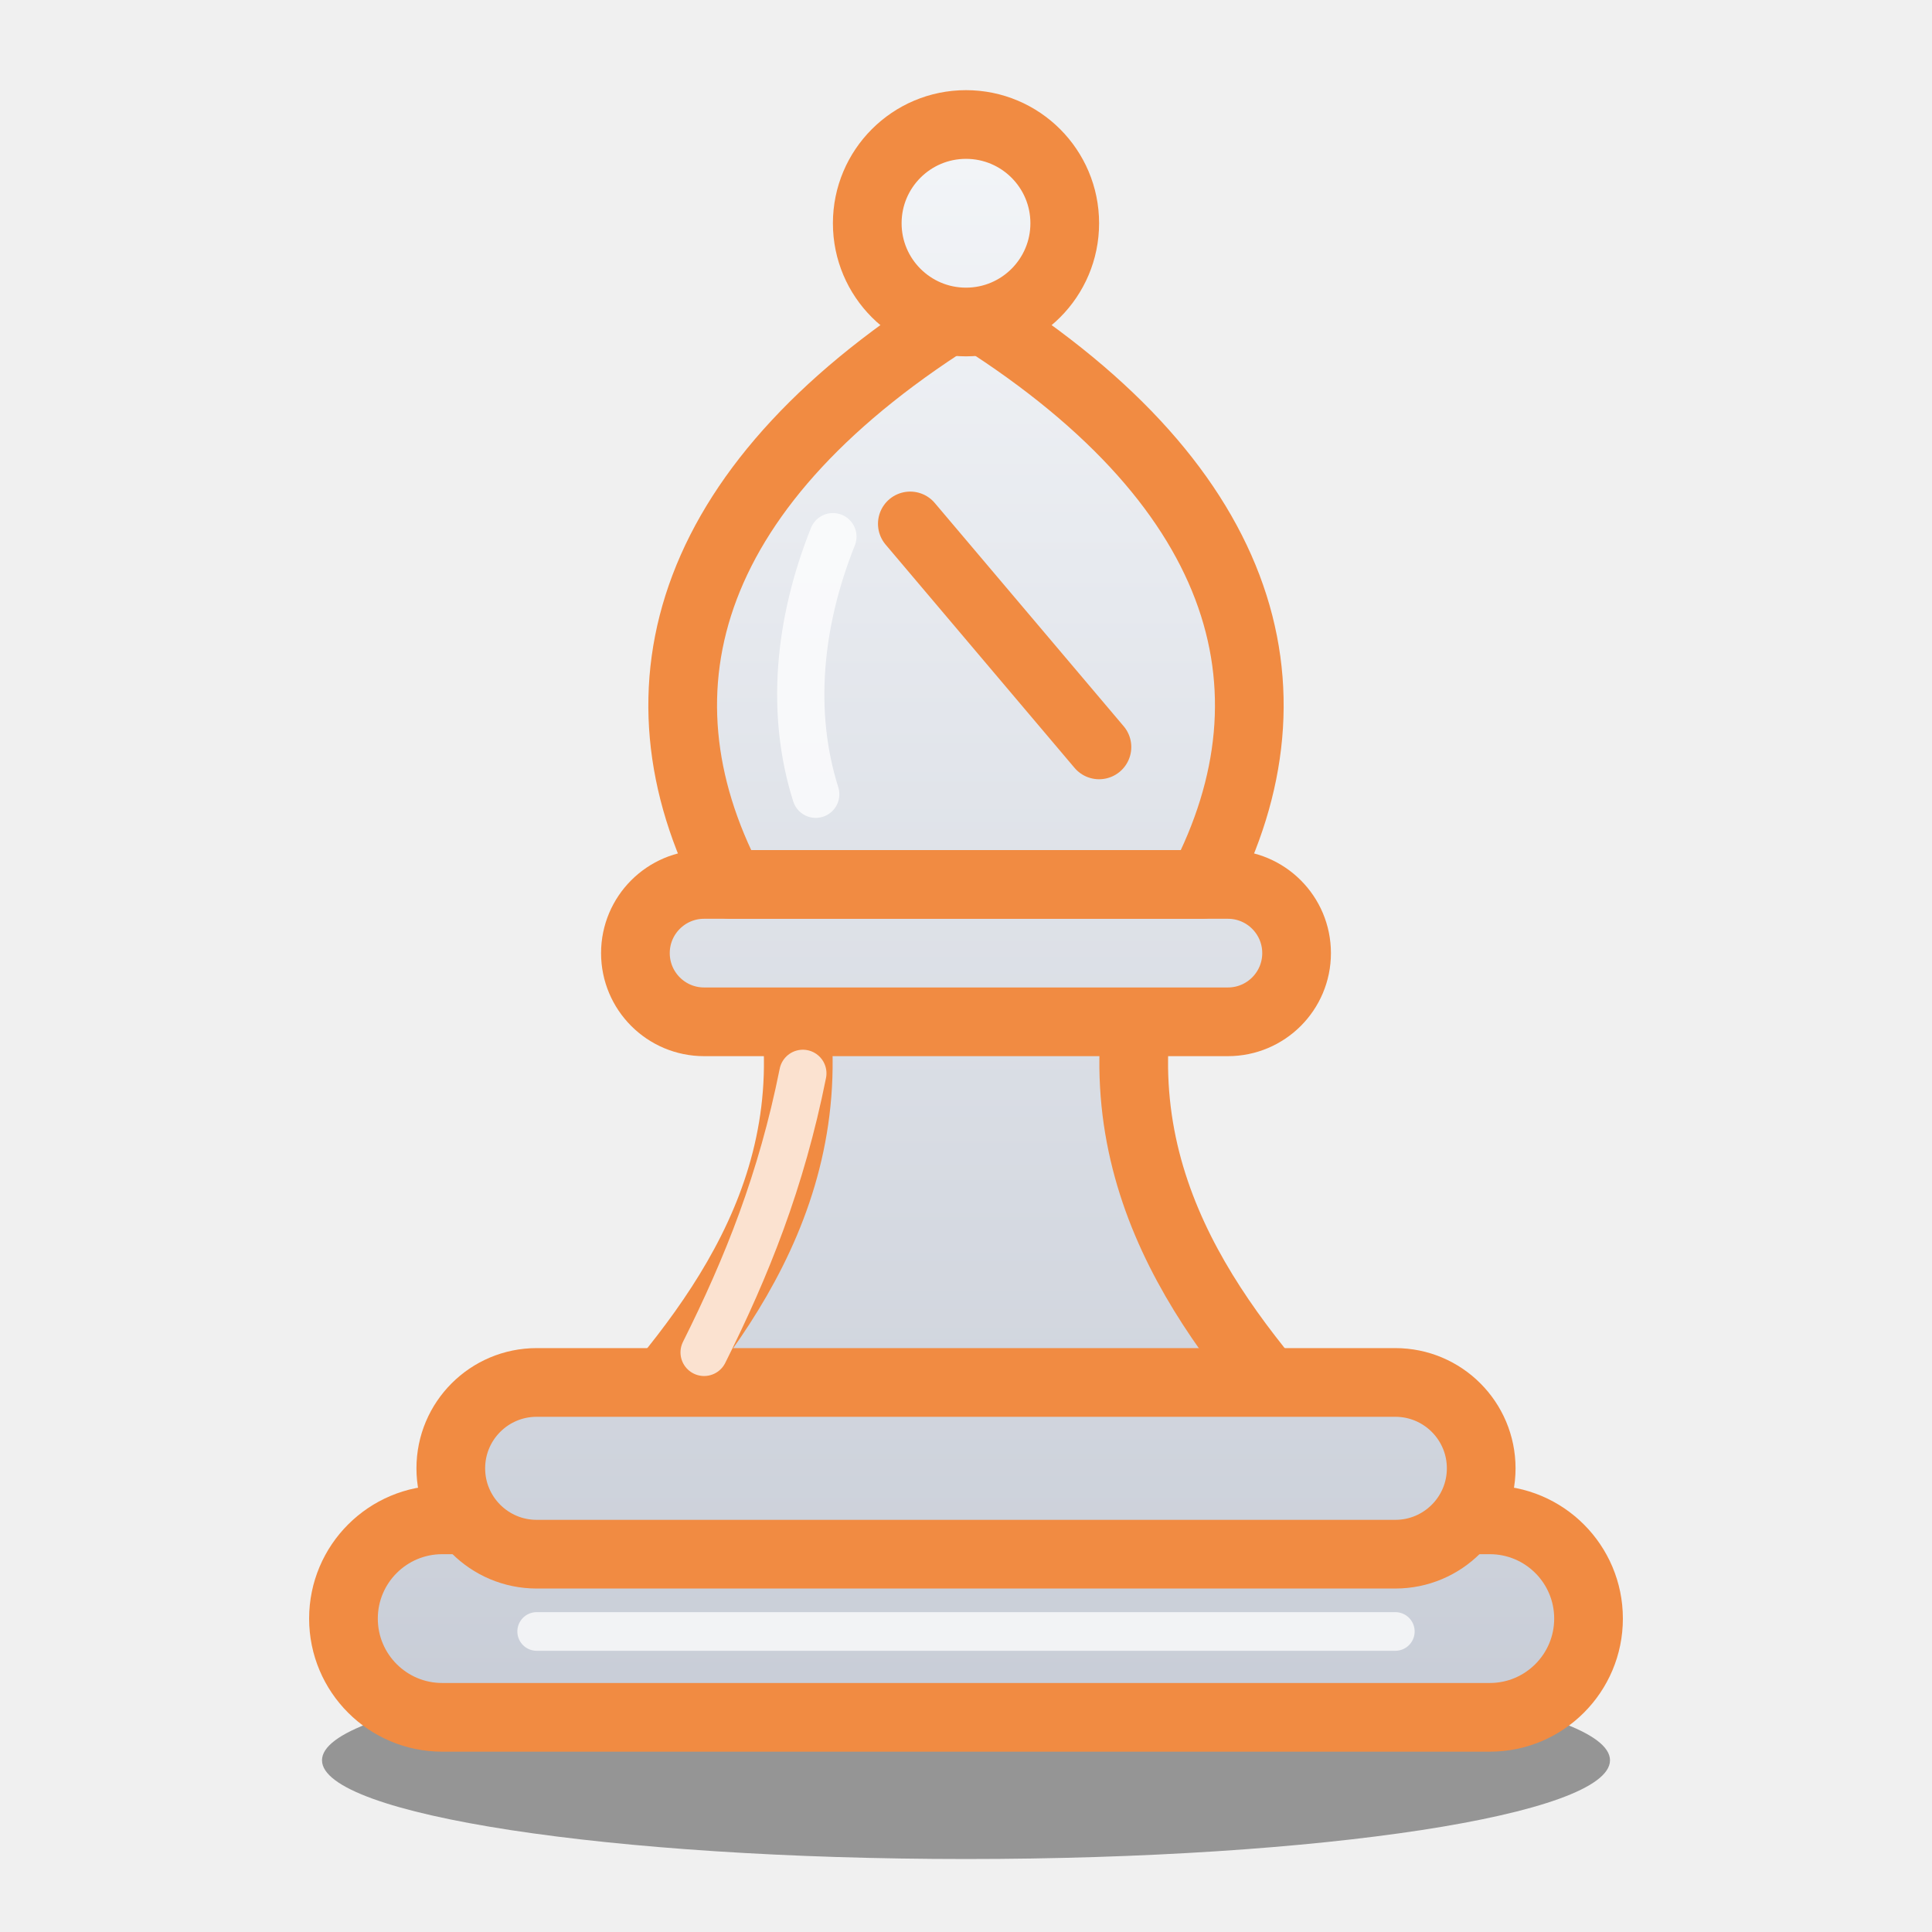
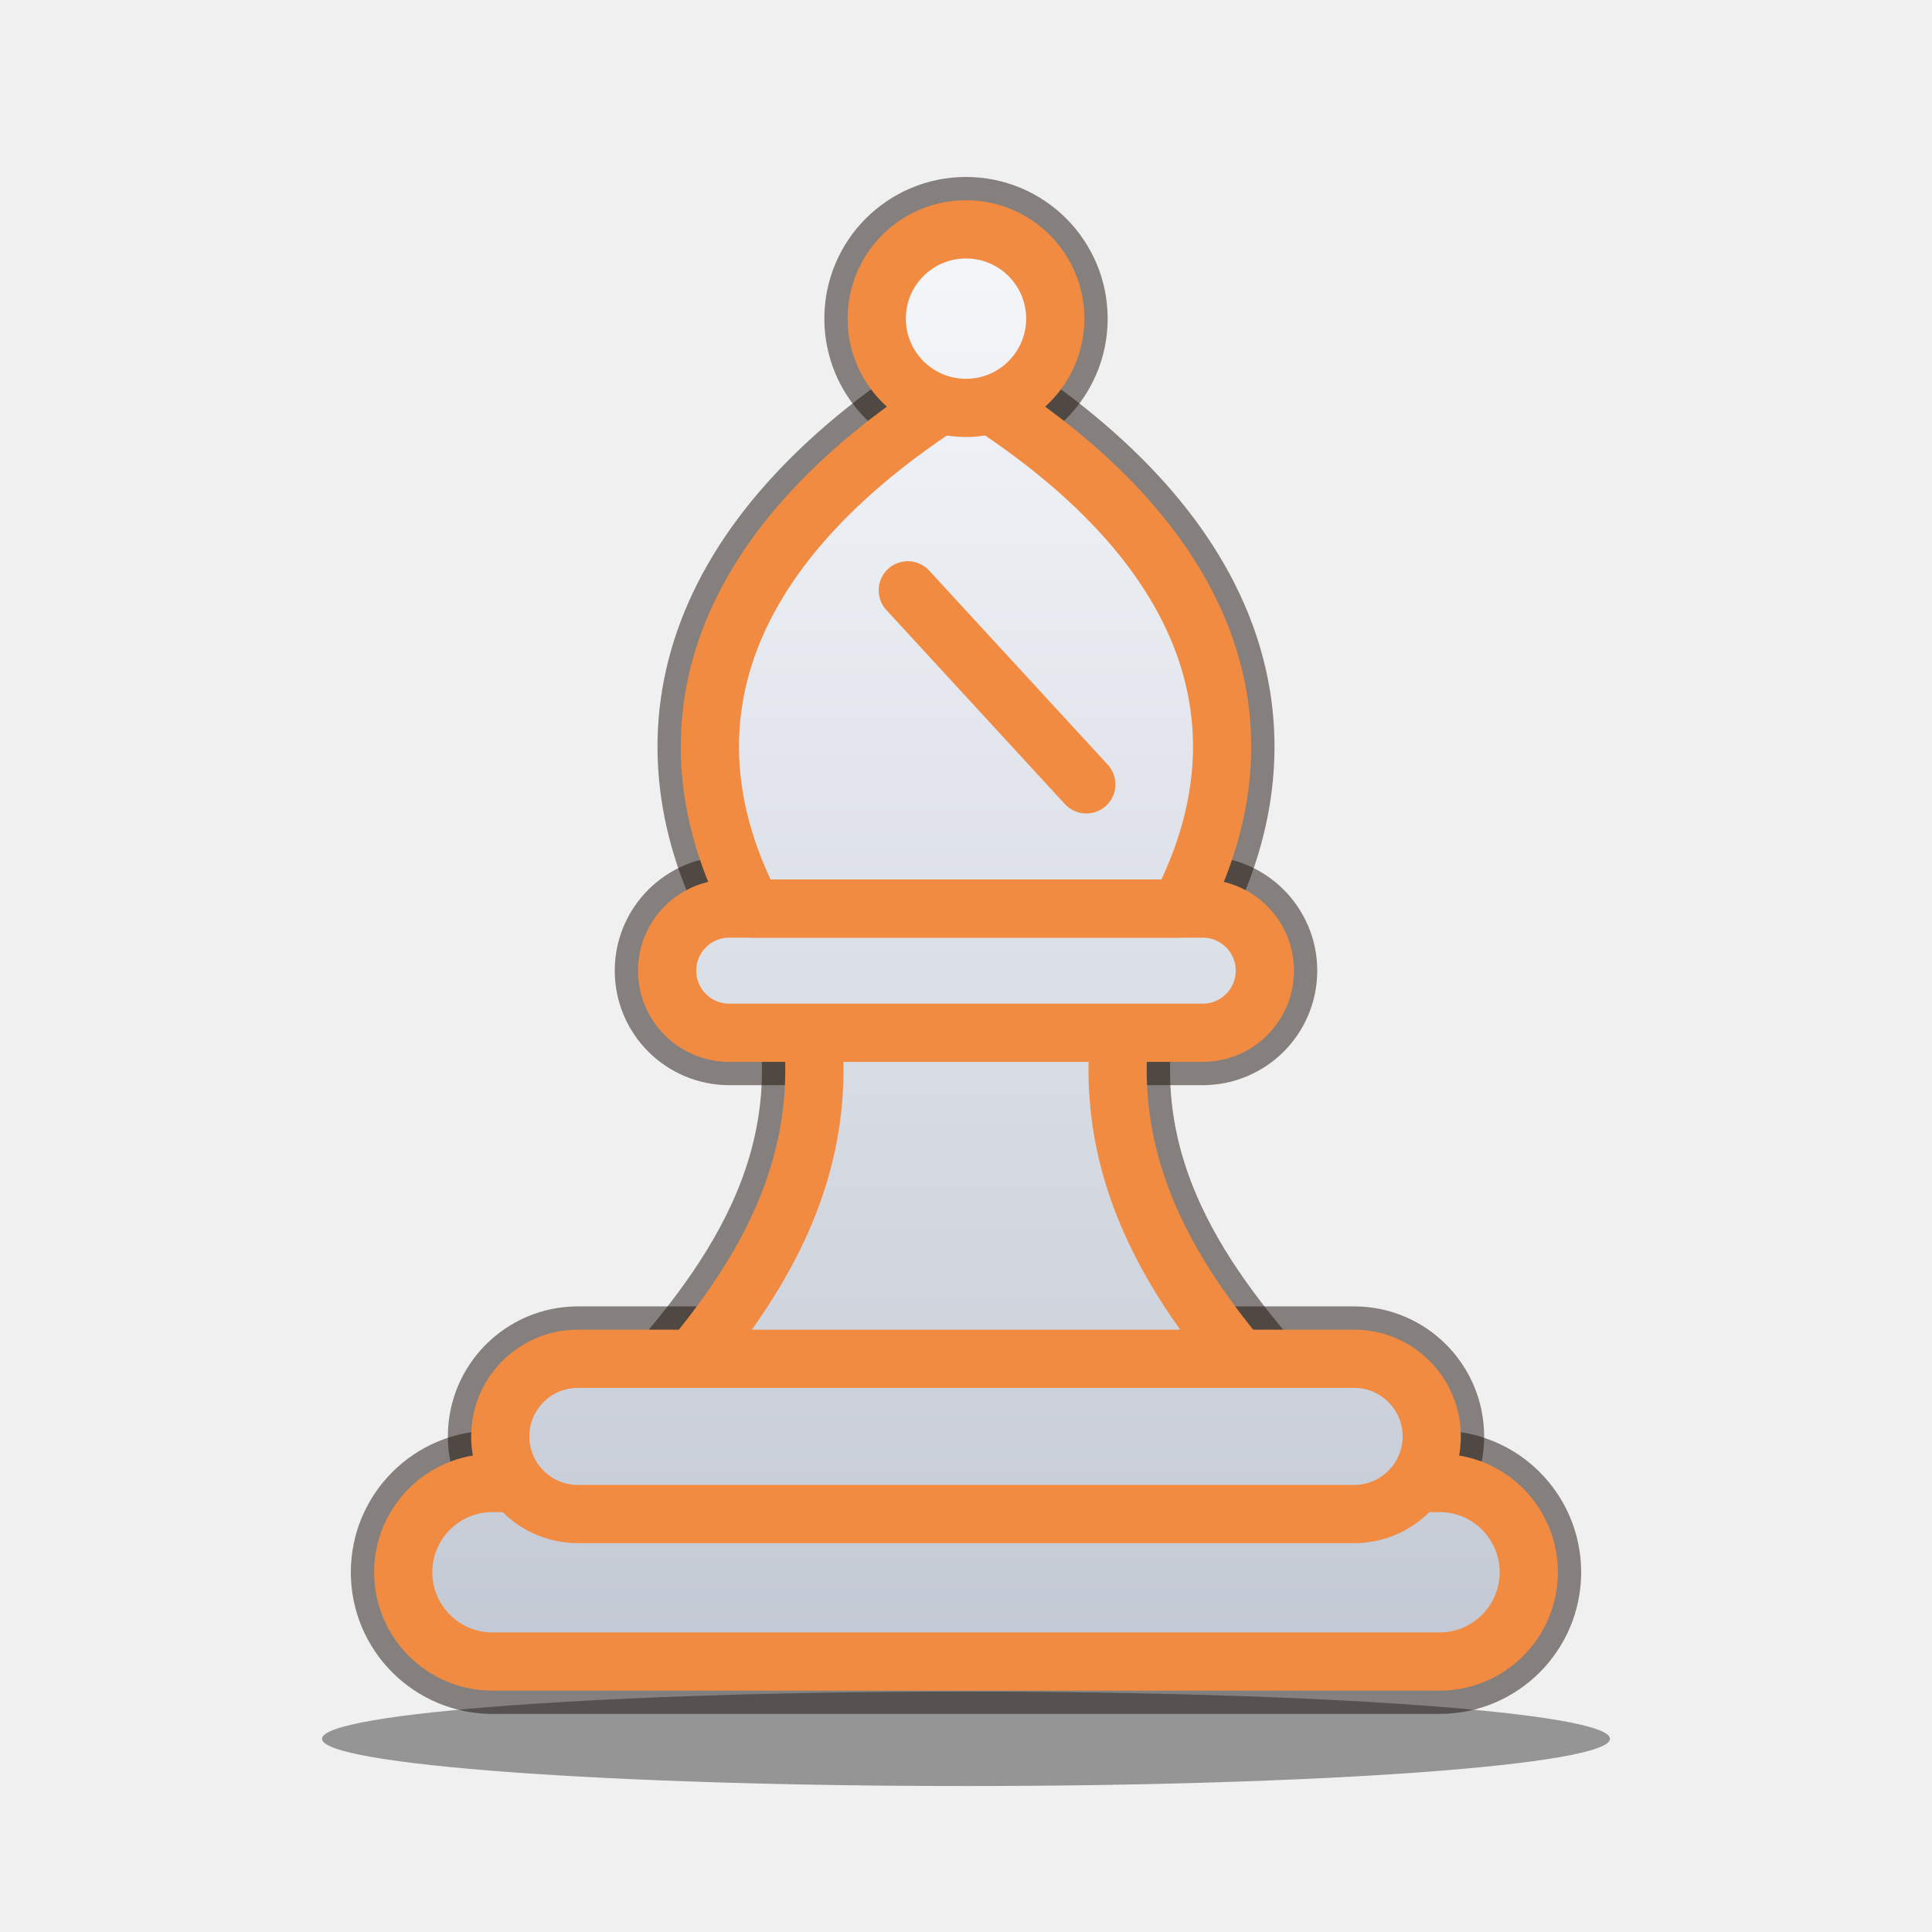
<svg xmlns="http://www.w3.org/2000/svg" viewBox="0 0 45 45">
  <defs>
-     <linearGradient id="cw-wB" gradientUnits="userSpaceOnUse" x1="0" y1="2" x2="0" y2="40">
-       <stop offset="0" stop-color="#f4f6f9" />
-       <stop offset="1" stop-color="#c8cdd7" />
+     <linearGradient id="cwB" gradientUnits="userSpaceOnUse" x1="0" y1="2" x2="0" y2="40">
+       <stop offset="0" stop-color="#f6f8fb" />
+       <stop offset="1" stop-color="#c3c9d4" />
    </linearGradient>
  </defs>
-   <ellipse cx="22.5" cy="41" rx="15" ry="2.3" fill="#000" fill-opacity=".38" />
-   <g fill="url(#cw-wB)" stroke="#f18b42" stroke-width="1.6" stroke-linejoin="round" stroke-linecap="round">
-     <path d="M18.2 22C19.6 27 17 30.5 14.6 33.2H30.4C28 30.5 25.4 27 26.8 22Z" />
-     <rect x="14.8" y="20.6" width="15.4" height="3.2" rx="1.6" />
-     <path d="M22.5 7.2C29 11.2 30.4 16 28 20.6H17C14.6 16 16 11.2 22.5 7.2Z" />
-     <circle cx="22.5" cy="5.2" r="2.3" />
-     <rect x="8" y="35.4" width="29" height="4.6" rx="2.3" />
-     <rect x="10.5" y="32.2" width="24" height="4" rx="2" />
-   </g>
-   <g fill="none" stroke="#f18b42" stroke-width="1" stroke-linecap="round" stroke-linejoin="round">
-     <path d="M21.2 12.2L25.6 17.4" stroke-width="1.5" />
-   </g>
-   <g fill="none" stroke="#fff" stroke-opacity=".75" stroke-width="1.1" stroke-linecap="round">
-     <path d="M19.4 12.5C18.6 14.5 18.4 16.6 19 18.5" />
-     <path d="M18.7 25C18.2 27.5 17.4 29.5 16.4 31.5" />
-     <path d="M12.5 38H32.5" stroke-width=".9" />
+   <ellipse cx="22.5" cy="40.5" rx="15" ry="1.1" fill="#000" fill-opacity=".38" />
+   <g transform="translate(2.160 2.540) scale(0.904)">
+     <g fill="none" stroke="#1b110a" stroke-opacity=".5" stroke-width="2.7" stroke-linejoin="round" stroke-linecap="round">
+       <path d="M18.2 22C19.6 27 17 30.5 14.6 33.2H30.4C28 30.5 25.4 27 26.8 22Z" />
+       <rect x="14.8" y="20.6" width="15.4" height="3.2" rx="1.6" />
+       <path d="M22.5 7.2C29 11.2 30.4 16 28 20.6H17C14.6 16 16 11.2 22.5 7.2Z" />
+       <circle cx="22.5" cy="5.4" r="2.3" />
+       <rect x="8" y="35.4" width="29" height="4.6" rx="2.3" />
+       <rect x="10.5" y="32.2" width="24" height="4" rx="2" />
+       <path d="M21 12.4L25.6 17.4" />
+     </g>
+     <g fill="url(#cwB)" stroke="#f18b42" stroke-width="1.5" stroke-linejoin="round" stroke-linecap="round">
+       <path d="M18.2 22C19.6 27 17 30.5 14.6 33.2H30.4C28 30.5 25.4 27 26.8 22Z" />
+       <rect x="14.8" y="20.6" width="15.4" height="3.2" rx="1.6" />
+       <path d="M22.5 7.2C29 11.2 30.4 16 28 20.6H17C14.6 16 16 11.2 22.5 7.2Z" />
+       <circle cx="22.5" cy="5.4" r="2.3" />
+       <rect x="8" y="35.4" width="29" height="4.6" rx="2.3" />
+       <rect x="10.5" y="32.2" width="24" height="4" rx="2" />
+     </g>
+     <g fill="none" stroke="#f18b42" stroke-width="1.5" stroke-linejoin="round" stroke-linecap="round">
+       <path d="M21 12.4L25.6 17.4" />
+     </g>
  </g>
</svg>
